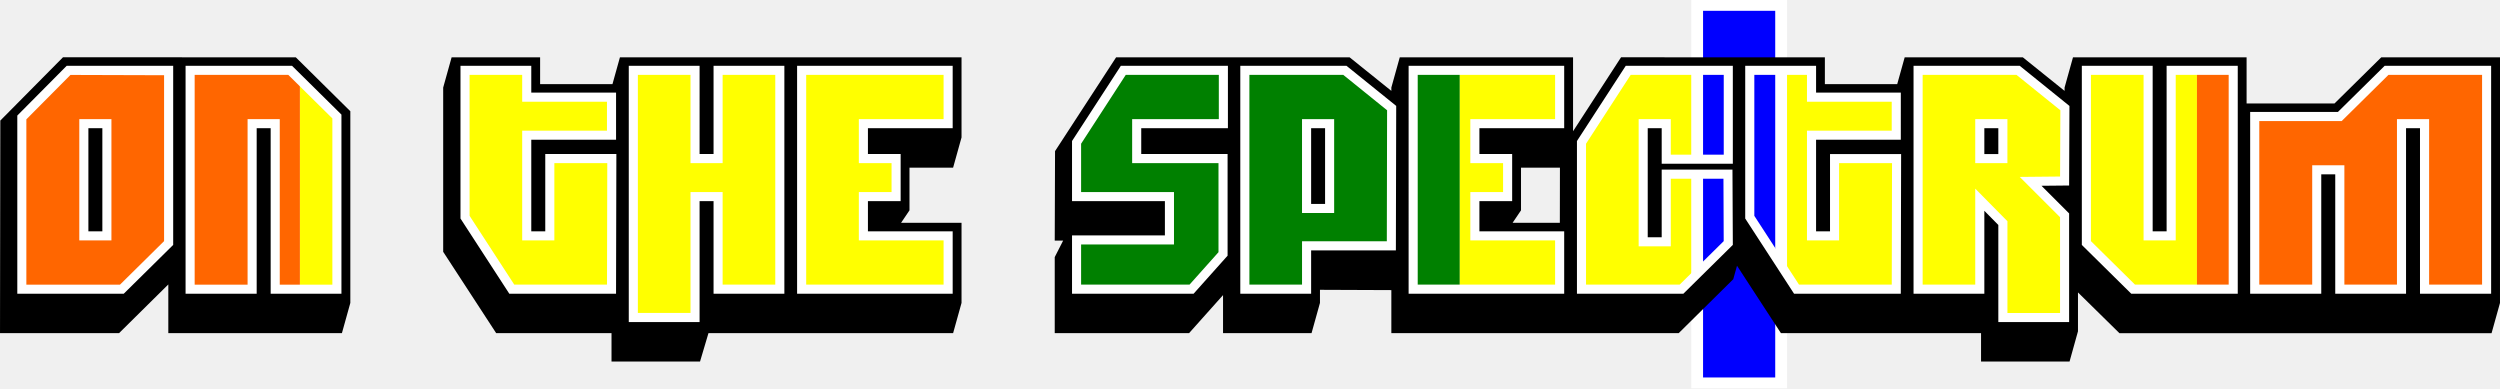
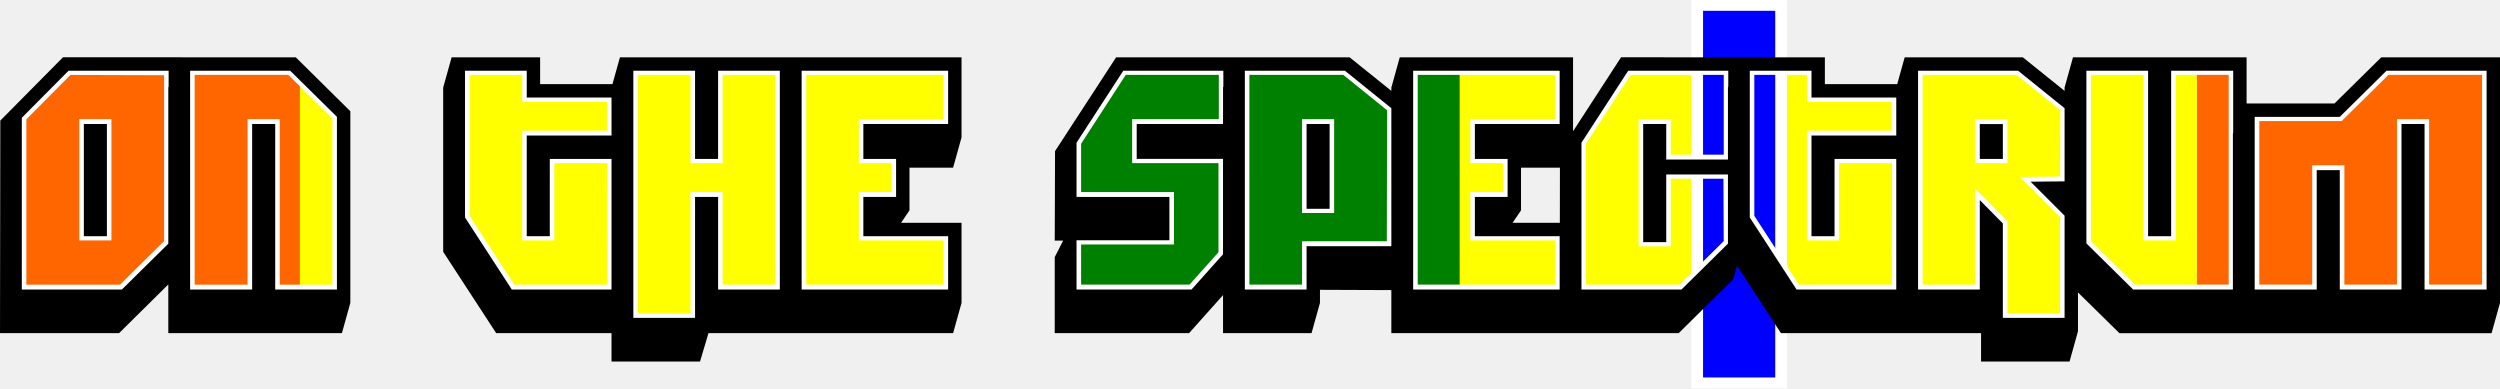
<svg xmlns="http://www.w3.org/2000/svg" width="137.472mm" height="21.352mm" viewBox="0 0 137.472 21.352" version="1.1" id="svg1">
  <defs id="defs1" />
  <g id="layer1" transform="translate(-46.95556,-88.95243)">
    <path id="rect1" style="fill:#008000;stroke-width:0.9" d="m 105.371,97.259 3.296,-4.9 h 12.326 l 2.682,2.115 0.774,-2.115 h 2.78 v 14.564 h -3.418 l -0.094,-2.333 -4.319,-0.293 -0.547,2.626 h -4.267 l -0.073,-2.626 -2.188,2.626 -7.141,0.073 0.074,-3.835 0.593,-1.251 -0.566,-0.129 z" />
    <path id="rect2" style="fill:#ffff00;stroke-width:1.906" d="m 76.253,92.36 -4.191,0.146 -0.186,10.175 2.991,4.243 h 22.094 l 2.462,-1.795 0.06,-3.492 -4.068,-0.167 1.039,-1.185 -0.034,-2.712 -1.611,-0.153 0.048,-1.491 4.53,0.142 -0.128,-3.565 -17.831,-0.146 v 1.587 h -5.172 z m 50.976,0 v 14.564 h 11.826 l 3.501,-3.902 2.407,3.902 h 15.973 l -0.11,-2.699 2.626,2.699 h 4.311 V 92.36 h -6.389 l -0.693,2.079 -2.626,-2.079 h -6.127 l -0.264,1.699 -4.623,0.015 v -1.714 h -10.685 l -3.063,4.522 0.037,-4.522 z M 63.445,92.907 V 106.924 H 65.688 V 95.387 Z m 66.567,4.683 h 3.025 v 3.793 h -3.025 z" />
    <path id="rect3" style="fill:#ff6600;stroke-width:2.183" d="m 50.636,92.36 -3.445,3.445 v 11.119 h 6.098 l 3.348,-3.056 -0.008,3.056 h 6.817 V 92.36 Z m 117.127,0 v 14.564 h 16.254 V 92.36 h -5.957 l -2.61,2.677 h -5.434 v -2.677 z" />
-     <rect style="fill:#ffffff;stroke:none;stroke-width:0.851" id="rect4" width="5.268" height="21.352" x="139.955" y="88.952" ry="0" />
-     <rect style="fill:#0000ff;stroke:none;stroke-width:0.718" id="rect8" width="3.968" height="20.162" x="140.605" y="89.547" ry="0" />
+     <g id="g43">
+       <rect style="fill:#ffffff;stroke:none;stroke-width:0.851" id="rect4" width="5.268" height="21.352" x="139.955" y="88.952" ry="0" />
+       <rect style="fill:#0000ff;stroke:none;stroke-width:0.718" id="rect8" width="3.968" height="20.162" x="140.605" y="89.547" ry="0" />
+     </g>
+     <path id="path32" style="color:#000000;-inkscape-font-specification:'Dimitri Swank';fill:#ffffff;-inkscape-stroke:none" d="m 50.623,92.571 -0.074,0.074 -2.642,2.662 v 9.797 h 5.853 l 2.719,-2.684 v -9.85 z m 6.537,0 v 0.25 12.283 h 3.91 v -9.102 h 0.769 v 9.102 h 3.892 v -9.85 l -2.717,-2.684 z m 15.117,0 v 0.25 8.148 l 2.685,4.135 h 5.869 l 0.018,-7.682 h -3.91 v 4.25 h -0.769 v -5.035 h 4.662 v -2.592 h -4.662 v -1.475 z m 9.254,0 v 0.25 13.842 h 3.894 v -6.649 h 0.768 v 5.09 h 3.894 v -12.534 h -3.894 v 4.852 h -0.768 l 5.17e-4,-4.852 z m 9.256,0 v 0.25 12.283 h 8.555 v -3.432 h -4.66 v -1.658 h 1.799 v -2.592 h -1.799 v -1.42 h 4.66 v -3.432 z m 17.801,0 -0.072,0.115 -2.611,4.021 v 3.307 h 5.107 v 1.881 h -5.107 v 3.209 h 6.685 l 1.869,-2.092 v -5.59 h -4.748 v -1.42 h 4.766 v -3.432 z m 6.57,0 v 0.25 12.283 h 3.895 v -2.383 h 4.66 l 0.018,-7.945 -2.733,-2.205 z m 9.256,0 V 92.821 l -5.2e-4,12.283 h 8.555 v -3.432 h -4.662 v -1.658 h 1.801 v -2.592 h -1.801 v -1.42 h 4.662 v -3.432 z m 11.939,0 -0.074,0.115 -2.609,4.021 v 8.396 h 5.853 l 2.719,-2.684 -0.02,-4.14 h -3.892 v 3.719 h -0.768 v -5.996 h 0.768 v 1.955 h 3.912 v -5.387 z m 6.57,0 v 0.25 8.148 l 2.686,4.135 h 5.869 l 0.018,-7.681 h -3.91 v 4.25 h -0.767 v -5.035 h 4.66 l 5.1e-4,-2.592 h -4.66 v -1.475 z m 9.256,0 v 0.25 12.283 h 3.893 v -4.56 l 0.769,0.779 v 5.34 h 3.893 v -5.975 l -1.52,-1.52 1.52,-0.015 0.018,-4.375 -2.733,-2.207 z m 9.254,0 v 0.25 9.6 l 2.719,2.684 h 5.855 v -12.534 h -3.912 v 9.102 h -0.767 v -9.102 z m 16.652,0 -0.072,0.072 -2.498,2.465 h -4.826 v 9.996 h 3.91 v -6.564 h 0.769 v 6.564 h 3.893 v -9.102 h 0.767 v 9.102 h 3.912 V 92.571 Z M 57.66,93.071 h 5.15 l 2.422,2.393 v 9.141 h -2.893 v -9.101 h -1.769 v 9.101 h -2.91 z m 15.117,0 h 2.893 v 1.475 h 4.662 v 1.592 h -4.662 v 6.035 h 1.769 V 97.922 h 2.91 l -0.015,6.682 h -5.099 l -2.457,-3.783 z m 9.254,0 h 2.894 v 4.851 h 1.767 v -4.851 h 2.895 v 11.533 h -2.895 v -5.09 h -1.767 v 6.648 h -2.894 z m 9.256,0 h 7.555 v 2.431 h -4.66 v 2.42 h 1.799 v 1.592 h -1.799 v 2.658 h 4.66 v 2.431 H 91.287 Z m 17.572,0 h 5.118 v 2.431 h -4.766 v 2.42 h 4.748 v 4.898 l -1.592,1.783 h -5.963 v -2.209 h 5.108 v -2.88 h -5.108 v -2.658 z m 6.799,0 h 5.164 l 2.408,1.945 -0.015,7.205 h -4.662 v 2.383 h -2.894 z m 9.256,0 h 7.555 v 2.431 h -4.662 v 2.42 h 1.801 v 1.592 h -1.801 v 2.658 h 4.662 v 2.431 h -7.555 z m 11.711,0 h 5.117 v 4.387 h -2.912 v -1.955 h -1.767 v 6.996 h 1.767 v -3.719 h 2.896 l 0.014,3.433 -2.422,2.391 h -5.149 v -7.748 z m 6.799,0 h 2.895 v 1.474 h 4.66 v 1.592 h -4.66 v 6.035 h 1.767 V 97.922 h 2.91 l -0.015,6.682 h -5.1 l -2.457,-3.783 z m 9.256,0 h 5.162 l 2.41,1.945 -0.015,3.643 -2.219,0.022 2.217,2.215 v 5.267 h -2.893 v -5.045 L 155.572,99.325 v 5.279 h -2.892 z m 9.254,0 h 2.894 v 9.102 h 1.768 v -9.102 h 2.912 v 11.533 h -5.151 l -2.424,-2.393 z m 16.359,0 h 5.149 v 11.533 h -2.912 v -9.102 h -1.768 v 9.102 h -2.892 V 98.04 h -1.769 v 6.564 h -2.91 v -8.996 h 4.532 z m -127.463,0.002 5.148,0.016 v 9.123 l -2.424,2.393 h -5.149 v -9.09 z m 0.486,2.429 v 0.25 6.42 h 1.767 v -6.67 z m 67.236,0 v 0.25 4.912 h 1.767 v -5.162 z m 38.789,0 -1.769,5.2e-4 -5.2e-4,0.25 v 2.17 h 1.769 z M 51.816,96.003 h 0.768 v 5.67 h -0.768 z m 67.237,0 h 0.767 v 4.162 h -0.767 z m 37.019,0 h 0.769 v 1.42 h -0.769 z" />
    <g id="path2">
      <path style="color:#000000;-inkscape-font-specification:'Dimitri Swank';fill:#000000;-inkscape-stroke:none" d="m 56.965,102.644 -0.463,1.662 -2.999,2.965 h -6.547 l 0.017,-11.689 3.445,-3.479 h 6.547 z m -0.737,-0.308 V 92.841 h -5.502 l -2.571,2.588 v 9.444 h 5.502 z m -3.394,-0.394 H 51.566 v -6.17 h 1.268 z m 13.386,3.668 -0.463,1.662 H 56.211 V 93.766 l 0.463,-1.662 h 6.547 l 2.999,2.965 z m -0.737,-0.737 V 95.377 L 62.912,92.841 h -5.502 v 12.032 h 3.411 v -9.101 h 1.268 v 9.101 z m 15.836,0.737 -0.463,1.662 h -6.616 l -2.914,-4.473 v -9.032 l 0.463,-1.662 h 4.867 v 1.474 h 4.662 z m -0.72,-7.918 h -3.411 v 4.25 h -1.268 v -5.536 h 4.662 V 94.314 H 75.921 V 92.841 h -3.394 v 8.072 l 2.571,3.959 h 5.484 z m 9.975,7.918 -0.463,1.662 H 85.913 l -0.463,1.56 H 80.582 V 93.766 l 0.463,-1.662 h 9.529 z m -0.737,-0.737 V 92.841 h -3.394 v 4.85 H 85.176 V 92.841 h -3.394 v 13.591 h 3.394 v -6.65 h 1.268 v 5.09 z m 9.992,0.737 -0.463,1.662 H 89.837 V 93.766 l 0.463,-1.662 h 9.529 v 4.405 l -0.463,1.662 h -2.399 v 2.348 l -0.463,0.686 h 3.325 z m -0.737,-0.737 v -2.931 h -4.662 v -2.16 h 1.8 v -2.091 h -1.8 v -1.92 h 4.662 V 92.841 h -8.055 v 12.032 z m 15.871,-8.364 -0.171,0.446 h 0.154 v 6.256 l -0.463,1.662 -2.142,2.399 h -7.387 v -4.182 l 0.463,-0.908 h -0.463 l 0.017,-4.919 3.359,-5.159 h 6.633 z m -0.737,-0.737 V 92.841 h -5.502 l -2.571,3.959 v 2.982 h 5.107 v 2.382 h -5.107 v 2.708 h 6.324 l 1.731,-1.937 v -5.245 h -4.747 v -1.92 z m 9.992,-1.217 -0.017,8.689 -0.463,1.662 -4.199,-0.017 v 0.72 l -0.463,1.662 h -4.867 V 93.766 l 0.463,-1.662 h 6.496 z m -0.737,0.36 -2.571,-2.074 h -5.502 v 12.032 h 3.394 v -2.382 h 4.662 z m -3.411,5.519 h -1.268 v -4.662 h 1.268 z m 13.386,5.176 -0.463,1.662 H 123.464 V 93.766 l 0.463,-1.662 h 9.529 v 4.405 l -0.463,1.662 h -2.399 v 2.348 l -0.463,0.686 h 3.325 z m -0.737,-0.737 v -2.931 h -4.662 v -2.16 h 1.8 v -2.091 h -1.8 v -1.92 h 4.662 V 92.841 h -8.055 v 12.032 z m 10.009,-12.769 v 10.54 l -0.463,1.662 -2.999,2.965 h -6.547 l 0.017,-9.992 3.359,-5.176 z m -0.737,0.737 h -5.502 l -2.571,3.959 v 8.072 h 5.502 l 2.571,-2.537 -0.017,-3.788 h -3.394 v 3.719 h -1.268 v -6.496 h 1.268 v 1.954 h 3.411 z m 9.975,12.769 -0.463,1.662 h -6.616 l -2.914,-4.473 v -9.032 l 0.463,-1.662 h 4.867 v 1.474 h 4.662 z m -0.72,-7.918 h -3.411 v 4.25 h -1.268 v -5.536 h 4.662 V 94.314 H 146.568 V 92.841 h -3.394 v 8.072 l 2.571,3.959 h 5.484 z m 9.992,-3.136 -0.017,5.107 -0.274,0.566 0.274,0.274 v 6.667 l -0.463,1.662 h -4.867 v -1.56 h -4.662 V 93.766 l 0.463,-1.662 h 6.496 z m -0.737,0.36 -2.571,-2.074 h -5.502 v 12.032 h 3.394 v -4.919 l 1.268,1.285 v 5.193 h 3.394 v -5.622 l -1.868,-1.868 1.868,-0.017 z m -3.411,2.777 h -1.268 v -1.92 h 1.268 z m 13.403,7.918 -0.463,1.662 h -6.53 l -3.016,-2.965 V 93.766 l 0.463,-1.662 h 9.546 z m -0.737,-0.737 V 92.841 h -3.411 v 9.101 h -1.268 V 92.841 h -3.394 v 9.495 l 2.571,2.537 z m 14.671,0.737 -0.463,1.662 H 169.74 V 96.303 l 0.463,-1.662 h 5.125 l 2.571,-2.537 h 6.53 z m -0.737,-0.737 V 92.841 h -5.502 l -2.571,2.537 h -4.679 v 9.495 h 3.411 v -6.564 h 1.268 v 6.564 h 3.394 v -9.101 h 1.268 v 9.101 z" id="path3" />
    </g>
-     <path id="path32" style="color:#000000;-inkscape-font-specification:'Dimitri Swank';fill:#ffffff;-inkscape-stroke:none" d="m 50.623,92.571 -0.074,0.074 -2.642,2.662 v 9.797 h 5.853 l 2.719,-2.684 v -9.85 z m 6.537,0 v 0.25 12.283 h 3.91 v -9.102 h 0.769 v 9.102 h 3.892 v -9.85 l -2.717,-2.684 z m 15.117,0 v 0.25 8.148 l 2.685,4.135 h 5.869 l 0.018,-7.682 h -3.91 v 4.25 h -0.769 v -5.035 h 4.662 v -2.592 h -4.662 v -1.475 z m 9.254,0 v 0.25 13.842 h 3.894 v -6.649 h 0.768 v 5.09 h 3.894 v -12.534 h -3.894 v 4.852 h -0.768 l 5.17e-4,-4.852 z m 9.256,0 v 0.25 12.283 h 8.555 v -3.432 h -4.66 v -1.658 h 1.799 v -2.592 h -1.799 v -1.42 h 4.66 v -3.432 z m 17.801,0 -0.072,0.115 -2.611,4.021 v 3.307 h 5.107 v 1.881 h -5.107 v 3.209 h 6.685 l 1.869,-2.092 v -5.59 h -4.748 v -1.42 h 4.766 v -3.432 z m 6.57,0 v 0.25 12.283 h 3.895 v -2.383 h 4.66 l 0.018,-7.945 -2.733,-2.205 z m 9.256,0 V 92.821 l -5.2e-4,12.283 h 8.555 v -3.432 h -4.662 v -1.658 h 1.801 v -2.592 h -1.801 v -1.42 h 4.662 v -3.432 z m 11.939,0 -0.074,0.115 -2.609,4.021 v 8.396 h 5.853 l 2.719,-2.684 -0.02,-4.14 h -3.892 v 3.719 h -0.768 v -5.996 h 0.768 v 1.955 h 3.912 v -5.387 z m 6.57,0 v 0.25 8.148 l 2.686,4.135 h 5.869 l 0.018,-7.681 h -3.91 v 4.25 h -0.767 v -5.035 h 4.66 l 5.1e-4,-2.592 h -4.66 v -1.475 z m 9.256,0 v 0.25 12.283 h 3.893 v -4.56 l 0.769,0.779 v 5.34 h 3.893 v -5.975 l -1.52,-1.52 1.52,-0.015 0.018,-4.375 -2.733,-2.207 z m 9.254,0 v 0.25 9.6 l 2.719,2.684 h 5.855 v -12.534 h -3.912 v 9.102 h -0.767 v -9.102 z m 16.652,0 -0.072,0.072 -2.498,2.465 h -4.826 v 9.996 h 3.91 v -6.564 h 0.769 v 6.564 h 3.893 v -9.102 h 0.767 v 9.102 h 3.912 V 92.571 Z M 57.66,93.071 h 5.15 l 2.422,2.393 v 9.141 h -2.893 v -9.101 h -1.769 v 9.101 h -2.91 z m 15.117,0 h 2.893 v 1.475 h 4.662 v 1.592 h -4.662 v 6.035 h 1.769 V 97.922 h 2.91 l -0.015,6.682 h -5.099 l -2.457,-3.783 z m 9.254,0 h 2.894 v 4.851 h 1.767 v -4.851 h 2.895 v 11.533 h -2.895 v -5.09 h -1.767 v 6.648 h -2.894 z m 9.256,0 h 7.555 v 2.431 h -4.66 v 2.42 h 1.799 v 1.592 h -1.799 v 2.658 h 4.66 v 2.431 H 91.287 Z m 17.572,0 h 5.118 v 2.431 h -4.766 v 2.42 h 4.748 v 4.898 l -1.592,1.783 h -5.963 v -2.209 h 5.108 v -2.88 h -5.108 v -2.658 z m 6.799,0 h 5.164 l 2.408,1.945 -0.015,7.205 h -4.662 v 2.383 h -2.894 z m 9.256,0 h 7.555 v 2.431 h -4.662 v 2.42 h 1.801 v 1.592 h -1.801 v 2.658 h 4.662 v 2.431 h -7.555 z m 11.711,0 h 5.117 v 4.387 h -2.912 v -1.955 h -1.767 v 6.996 h 1.767 v -3.719 h 2.896 l 0.014,3.433 -2.422,2.391 h -5.149 v -7.748 z m 6.799,0 h 2.895 v 1.474 h 4.66 v 1.592 h -4.66 v 6.035 h 1.767 V 97.922 h 2.91 l -0.015,6.682 h -5.1 l -2.457,-3.783 z m 9.256,0 h 5.162 l 2.41,1.945 -0.015,3.643 -2.219,0.022 2.217,2.215 v 5.267 h -2.893 v -5.045 L 155.572,99.325 v 5.279 h -2.892 z m 9.254,0 h 2.894 v 9.102 h 1.768 v -9.102 h 2.912 v 11.533 h -5.151 l -2.424,-2.393 z m 16.359,0 h 5.149 v 11.533 h -2.912 v -9.102 h -1.768 v 9.102 h -2.892 V 98.04 h -1.769 v 6.564 h -2.91 v -8.996 h 4.532 z m -127.463,0.002 5.148,0.016 v 9.123 l -2.424,2.393 h -5.149 v -9.09 z m 0.486,2.429 v 0.25 6.42 h 1.767 v -6.67 z m 67.236,0 v 0.25 4.912 h 1.767 v -5.162 z m 38.789,0 -1.769,5.2e-4 -5.2e-4,0.25 v 2.17 h 1.769 z M 51.816,96.003 h 0.768 v 5.67 h -0.768 z m 67.237,0 h 0.767 v 4.162 h -0.767 z m 37.019,0 h 0.769 v 1.42 h -0.769 z" />
  </g>
</svg>
